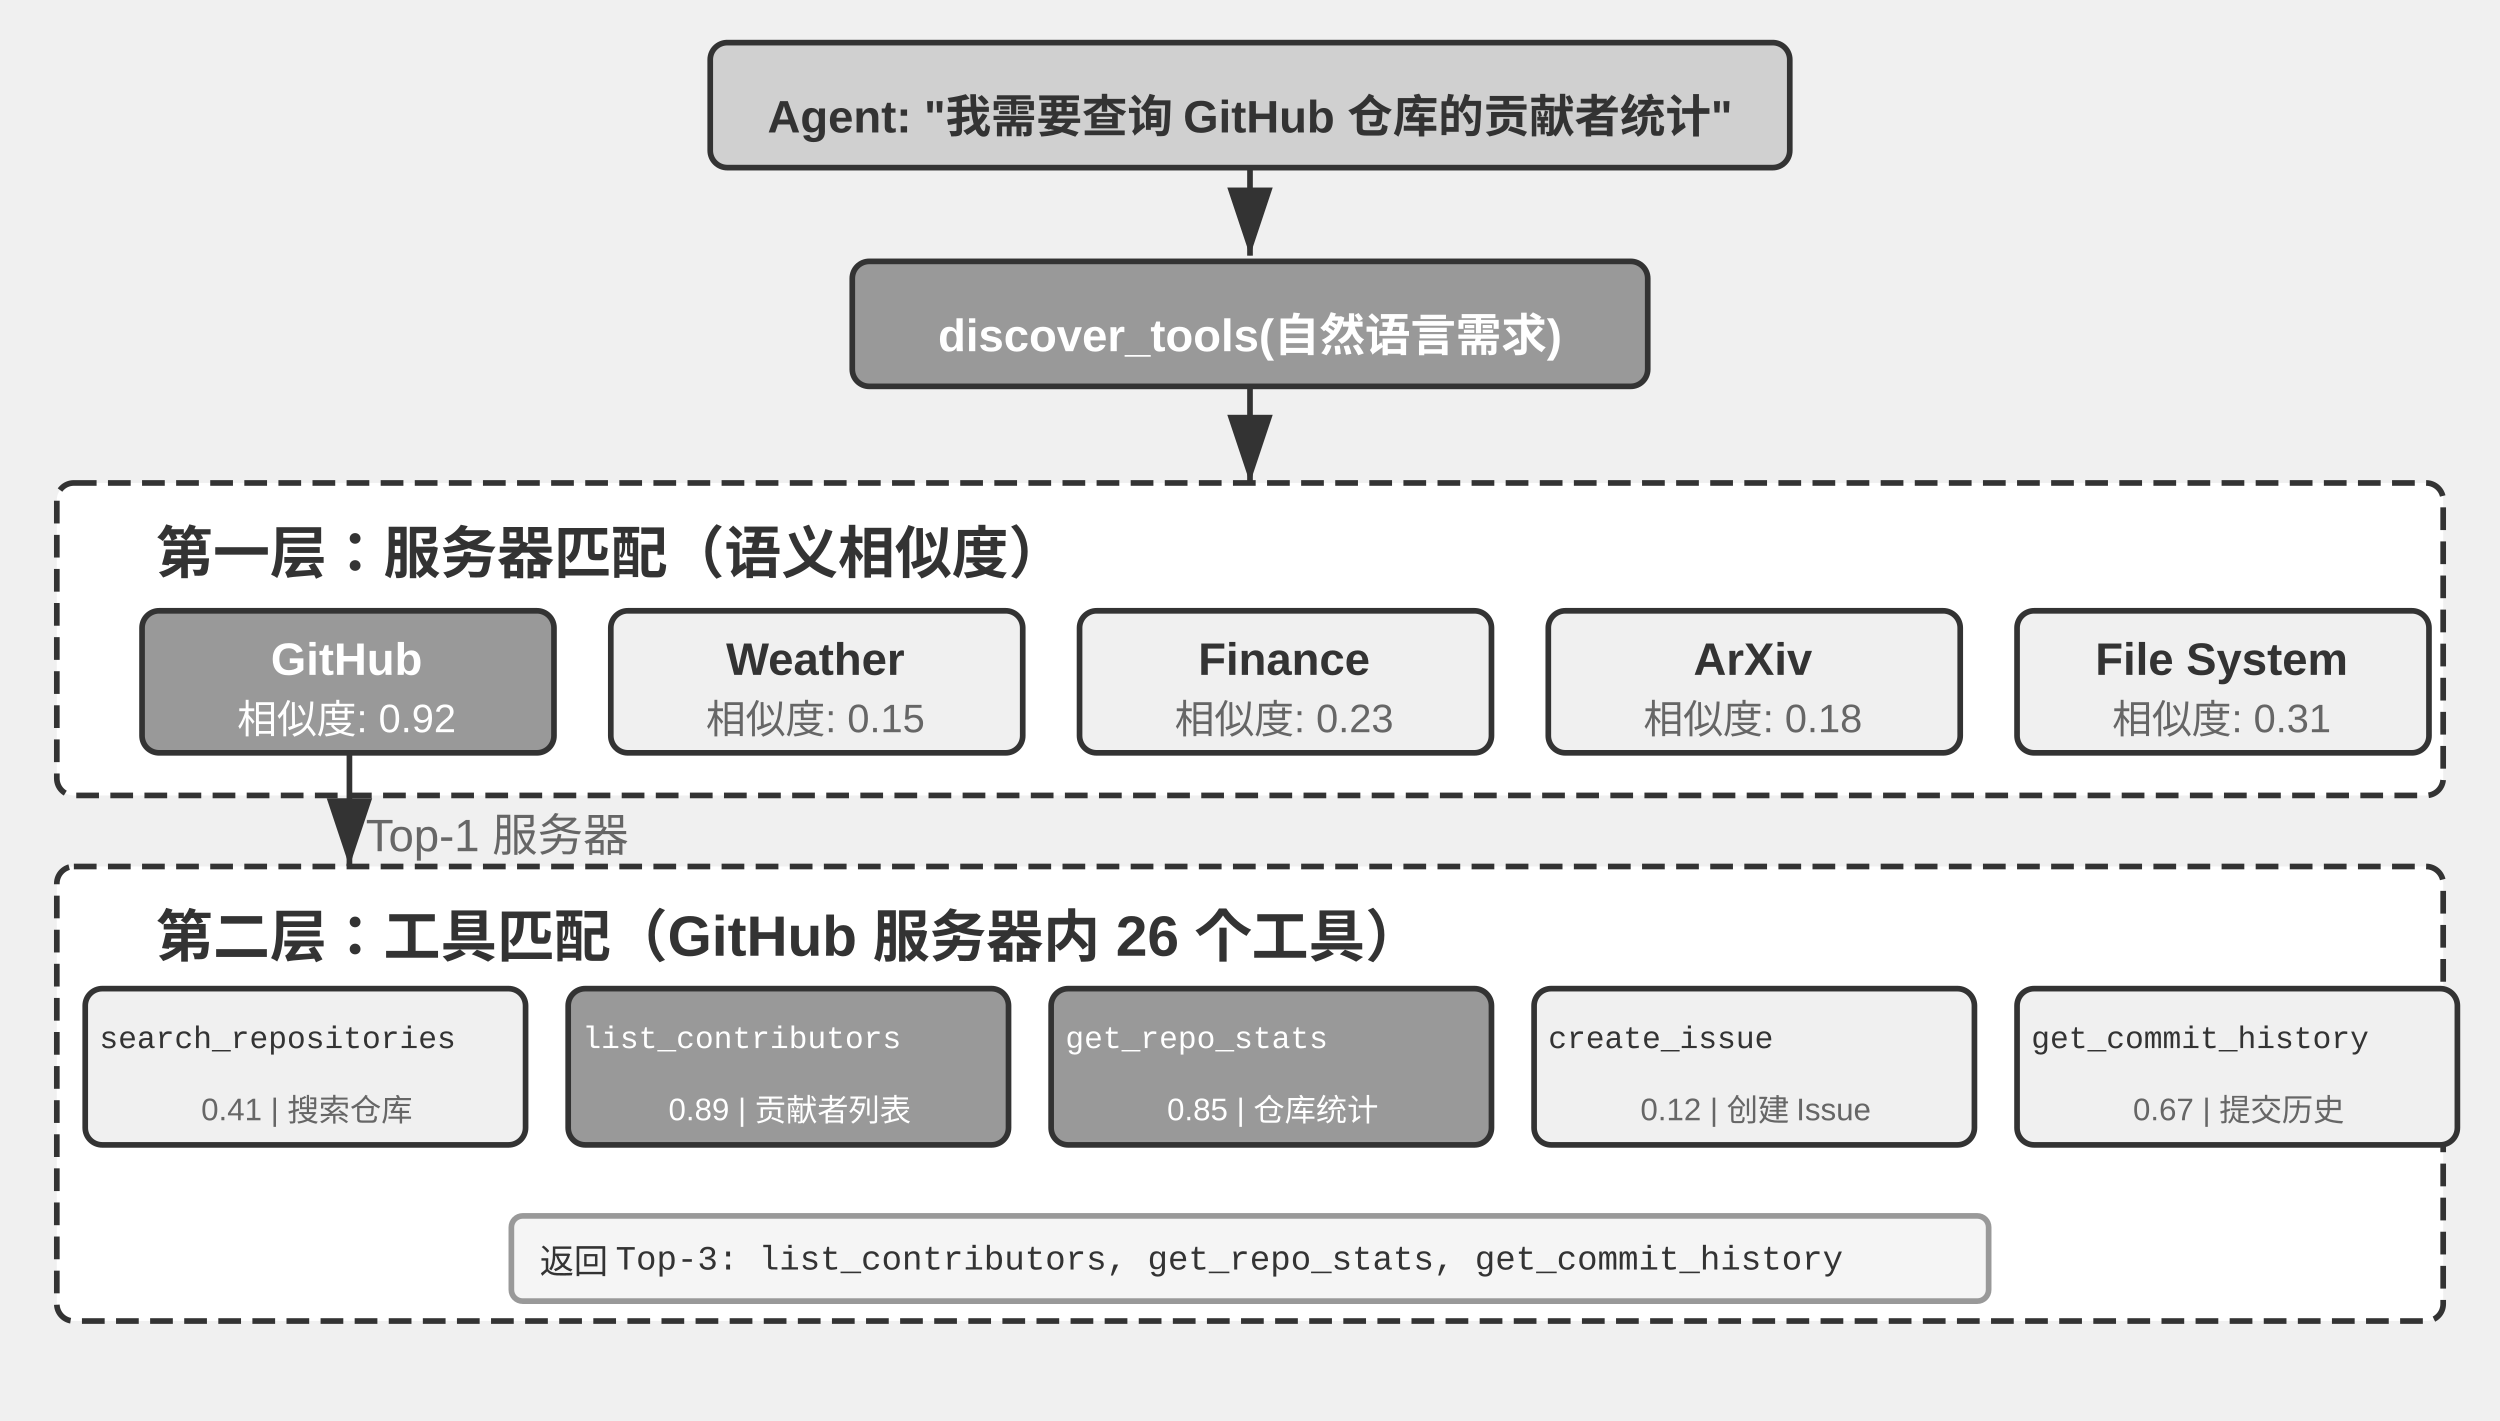
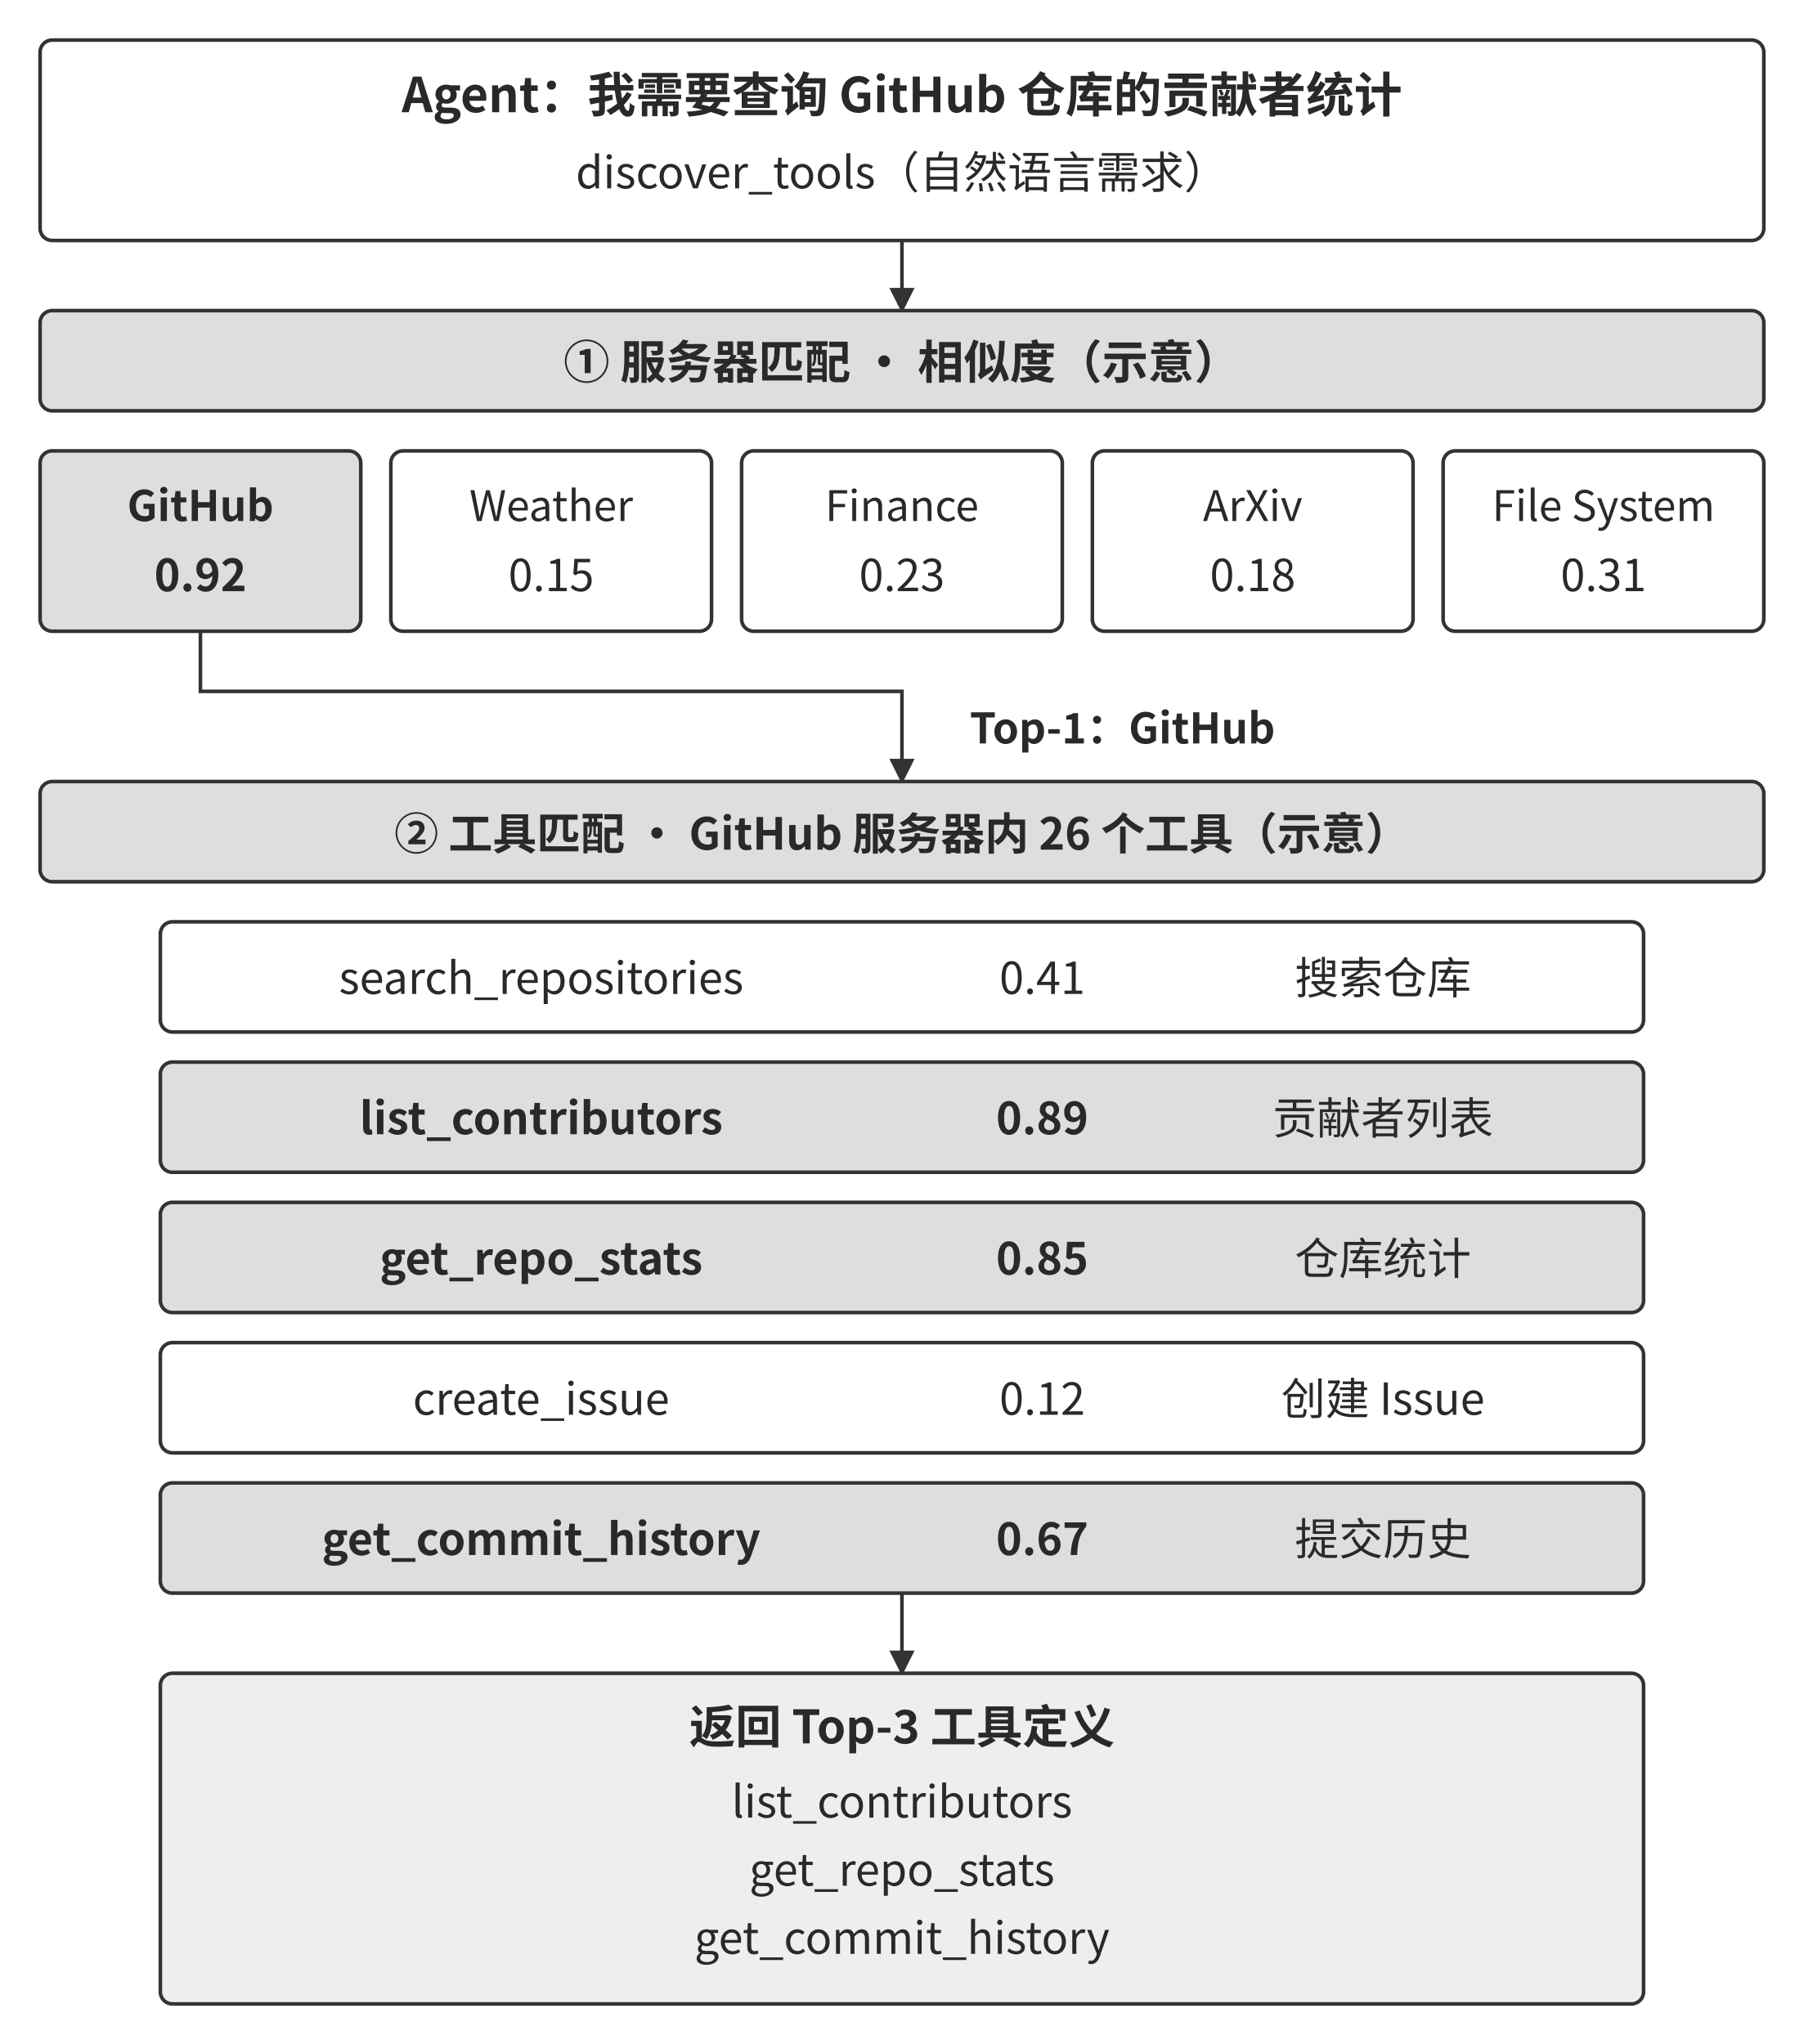
- <svg xmlns="http://www.w3.org/2000/svg" viewBox="0 40 880 500" width="880" height="500" style="background:#ffffff">
+ <svg xmlns="http://www.w3.org/2000/svg" width="150mm" height="170.00mm" viewBox="0 0 900 1020" role="img" aria-labelledby="title desc">
  <defs>
-     <marker id="ah" markerWidth="12" markerHeight="8" refX="12" refY="4" orient="auto">
-       <polygon points="0 0, 12 4, 0 8" fill="#333333" />
-     </marker>
-     <marker id="ah-light" markerWidth="12" markerHeight="8" refX="12" refY="4" orient="auto">
-       <polygon points="0 0, 12 4, 0 8" fill="#999999" />
+     <marker id="arrow" viewBox="0 0 10 10" refX="9" refY="5" markerWidth="7" markerHeight="7" orient="auto-start-reverse">
+       <path d="M0 0 L10 5 L0 10 Z" fill="#333333" />
    </marker>
  </defs>
-   <rect x="250" y="55" width="380" height="44" rx="6" fill="#d0d0d0" stroke="#333333" stroke-width="2" />
-   <text x="440" y="77" font-family="Arial, 'Helvetica Neue', Helvetica, 'PingFang SC', 'Microsoft YaHei', sans-serif" font-size="16" fill="#333333" text-anchor="middle" dominant-baseline="central" font-weight="bold">Agent: "我需要查询 GitHub 仓库的贡献者统计"</text>
-   <line x1="440" y1="99" x2="440" y2="130" stroke="#333333" stroke-width="2" marker-end="url(#ah)" />
-   <rect x="300" y="132" width="280" height="44" rx="6" fill="#999999" stroke="#333333" stroke-width="2" />
-   <text x="440" y="154" font-family="Arial, 'Helvetica Neue', Helvetica, 'PingFang SC', 'Microsoft YaHei', sans-serif" font-size="16" fill="#ffffff" text-anchor="middle" dominant-baseline="central" font-weight="bold">discover_tools(自然语言需求)</text>
-   <line x1="440" y1="176" x2="440" y2="210" stroke="#333333" stroke-width="2" marker-end="url(#ah)" />
-   <rect x="20" y="210" width="840" height="110" rx="6" fill="#ffffff" stroke="#333333" stroke-width="2" stroke-dasharray="8,4" />
-   <text x="55" y="233" font-family="Arial, 'Helvetica Neue', Helvetica, 'PingFang SC', 'Microsoft YaHei', sans-serif" font-size="20" fill="#333333" text-anchor="start" dominant-baseline="central" font-weight="bold">第一层：服务器匹配（语义相似度）</text>
-   <rect x="50" y="255" width="145" height="50" rx="6" fill="#999999" stroke="#333333" stroke-width="2" />
-   <text x="122" y="272" font-family="Arial, 'Helvetica Neue', Helvetica, 'PingFang SC', 'Microsoft YaHei', sans-serif" font-size="16" fill="#ffffff" text-anchor="middle" dominant-baseline="central" font-weight="bold">GitHub</text>
-   <text x="122" y="292" font-family="Arial, 'Helvetica Neue', Helvetica, 'PingFang SC', 'Microsoft YaHei', sans-serif" font-size="14" fill="#ffffff" text-anchor="middle" dominant-baseline="central" font-weight="normal">相似度: 0.92</text>
-   <rect x="215" y="255" width="145" height="50" rx="6" fill="#f0f0f0" stroke="#333333" stroke-width="2" />
-   <text x="287" y="272" font-family="Arial, 'Helvetica Neue', Helvetica, 'PingFang SC', 'Microsoft YaHei', sans-serif" font-size="16" fill="#333333" text-anchor="middle" dominant-baseline="central" font-weight="bold">Weather</text>
-   <text x="287" y="292" font-family="Arial, 'Helvetica Neue', Helvetica, 'PingFang SC', 'Microsoft YaHei', sans-serif" font-size="14" fill="#666666" text-anchor="middle" dominant-baseline="central" font-weight="normal">相似度: 0.15</text>
-   <rect x="380" y="255" width="145" height="50" rx="6" fill="#f0f0f0" stroke="#333333" stroke-width="2" />
-   <text x="452" y="272" font-family="Arial, 'Helvetica Neue', Helvetica, 'PingFang SC', 'Microsoft YaHei', sans-serif" font-size="16" fill="#333333" text-anchor="middle" dominant-baseline="central" font-weight="bold">Finance</text>
-   <text x="452" y="292" font-family="Arial, 'Helvetica Neue', Helvetica, 'PingFang SC', 'Microsoft YaHei', sans-serif" font-size="14" fill="#666666" text-anchor="middle" dominant-baseline="central" font-weight="normal">相似度: 0.23</text>
-   <rect x="545" y="255" width="145" height="50" rx="6" fill="#f0f0f0" stroke="#333333" stroke-width="2" />
-   <text x="617" y="272" font-family="Arial, 'Helvetica Neue', Helvetica, 'PingFang SC', 'Microsoft YaHei', sans-serif" font-size="16" fill="#333333" text-anchor="middle" dominant-baseline="central" font-weight="bold">ArXiv</text>
-   <text x="617" y="292" font-family="Arial, 'Helvetica Neue', Helvetica, 'PingFang SC', 'Microsoft YaHei', sans-serif" font-size="14" fill="#666666" text-anchor="middle" dominant-baseline="central" font-weight="normal">相似度: 0.18</text>
-   <rect x="710" y="255" width="145" height="50" rx="6" fill="#f0f0f0" stroke="#333333" stroke-width="2" />
-   <text x="782" y="272" font-family="Arial, 'Helvetica Neue', Helvetica, 'PingFang SC', 'Microsoft YaHei', sans-serif" font-size="16" fill="#333333" text-anchor="middle" dominant-baseline="central" font-weight="bold">File System</text>
-   <text x="782" y="292" font-family="Arial, 'Helvetica Neue', Helvetica, 'PingFang SC', 'Microsoft YaHei', sans-serif" font-size="14" fill="#666666" text-anchor="middle" dominant-baseline="central" font-weight="normal">相似度: 0.31</text>
-   <line x1="123" y1="305" x2="123" y2="345" stroke="#333333" stroke-width="2" marker-end="url(#ah)" />
-   <text x="175" y="330" font-family="Arial, 'Helvetica Neue', Helvetica, 'PingFang SC', 'Microsoft YaHei', sans-serif" font-size="16" fill="#666666" text-anchor="middle" dominant-baseline="central" font-weight="normal">Top-1 服务器</text>
-   <rect x="20" y="345" width="840" height="160" rx="6" fill="#ffffff" stroke="#333333" stroke-width="2" stroke-dasharray="8,4" />
-   <text x="55" y="368" font-family="Arial, 'Helvetica Neue', Helvetica, 'PingFang SC', 'Microsoft YaHei', sans-serif" font-size="20" fill="#333333" text-anchor="start" dominant-baseline="central" font-weight="bold">第二层：工具匹配（GitHub 服务器内 26 个工具）</text>
-   <rect x="30" y="388" width="155" height="55" rx="6" fill="#f0f0f0" stroke="#333333" stroke-width="2" />
-   <text x="35" y="406" font-family="'Courier New', Courier, monospace" font-size="11" fill="#333333" text-anchor="start" dominant-baseline="central">search_repositories</text>
-   <text x="108" y="428" font-family="Arial, 'Helvetica Neue', Helvetica, 'PingFang SC', 'Microsoft YaHei', sans-serif" font-size="11" fill="#666666" text-anchor="middle" dominant-baseline="central" font-weight="normal">0.41 | 搜索仓库</text>
-   <rect x="200" y="388" width="155" height="55" rx="6" fill="#999999" stroke="#333333" stroke-width="2" />
-   <text x="205" y="406" font-family="'Courier New', Courier, monospace" font-size="11" fill="#ffffff" text-anchor="start" dominant-baseline="central">list_contributors</text>
-   <text x="278" y="428" font-family="Arial, 'Helvetica Neue', Helvetica, 'PingFang SC', 'Microsoft YaHei', sans-serif" font-size="11" fill="#ffffff" text-anchor="middle" dominant-baseline="central" font-weight="normal">0.89 | 贡献者列表</text>
-   <rect x="370" y="388" width="155" height="55" rx="6" fill="#999999" stroke="#333333" stroke-width="2" />
-   <text x="375" y="406" font-family="'Courier New', Courier, monospace" font-size="11" fill="#ffffff" text-anchor="start" dominant-baseline="central">get_repo_stats</text>
-   <text x="448" y="428" font-family="Arial, 'Helvetica Neue', Helvetica, 'PingFang SC', 'Microsoft YaHei', sans-serif" font-size="11" fill="#ffffff" text-anchor="middle" dominant-baseline="central" font-weight="normal">0.85 | 仓库统计</text>
-   <rect x="540" y="388" width="155" height="55" rx="6" fill="#f0f0f0" stroke="#333333" stroke-width="2" />
-   <text x="545" y="406" font-family="'Courier New', Courier, monospace" font-size="11" fill="#333333" text-anchor="start" dominant-baseline="central">create_issue</text>
-   <text x="618" y="428" font-family="Arial, 'Helvetica Neue', Helvetica, 'PingFang SC', 'Microsoft YaHei', sans-serif" font-size="11" fill="#666666" text-anchor="middle" dominant-baseline="central" font-weight="normal">0.12 | 创建 Issue</text>
-   <rect x="710" y="388" width="155" height="55" rx="6" fill="#f0f0f0" stroke="#333333" stroke-width="2" />
-   <text x="715" y="406" font-family="'Courier New', Courier, monospace" font-size="11" fill="#333333" text-anchor="start" dominant-baseline="central">get_commit_history</text>
-   <text x="788" y="428" font-family="Arial, 'Helvetica Neue', Helvetica, 'PingFang SC', 'Microsoft YaHei', sans-serif" font-size="11" fill="#666666" text-anchor="middle" dominant-baseline="central" font-weight="normal">0.67 | 提交历史</text>
-   <rect x="180" y="468" width="520" height="30" rx="4" fill="#f5f5f5" stroke="#999999" stroke-width="2" />
-   <text x="190" y="483" font-family="'Courier New', Courier, monospace" font-size="12" fill="#333333" text-anchor="start" dominant-baseline="central">返回 Top-3: list_contributors, get_repo_stats, get_commit_history</text>
+   <rect width="900" height="1020" fill="#ffffff" />
+   <rect x="20" y="20" width="860" height="100" rx="6" fill="#ffffff" stroke="#333333" stroke-width="1.8" />
+   <text x="450" y="56" text-anchor="middle" font-family="Noto Sans CJK SC,Source Han Sans CN,Microsoft YaHei,sans-serif" font-size="24" font-weight="700" fill="#292929">Agent：我需要查询 GitHub 仓库的贡献者统计</text>
+   <text x="450" y="94" text-anchor="middle" font-family="Noto Sans CJK SC,Source Han Sans CN,Microsoft YaHei,sans-serif" font-size="22" font-weight="400" fill="#292929">discover_tools（自然语言需求）</text>
+   <path d="M 450 120 L 450 155" fill="none" stroke="#333333" stroke-width="1.8" marker-end="url(#arrow)" />
+   <rect x="20" y="155" width="860" height="50" rx="6" fill="#dedede" stroke="#333333" stroke-width="1.8" />
+   <text x="450" y="189" text-anchor="middle" font-family="Noto Sans CJK SC,Source Han Sans CN,Microsoft YaHei,sans-serif" font-size="23" font-weight="700" fill="#292929">① 服务器匹配 · 相似度（示意）</text>
+   <rect x="20" y="225" width="160" height="90" rx="6" fill="#dedede" stroke="#333333" stroke-width="1.8" />
+   <text x="100" y="260" text-anchor="middle" font-family="Noto Sans CJK SC,Source Han Sans CN,Microsoft YaHei,sans-serif" font-size="21" font-weight="700" fill="#292929">GitHub</text>
+   <text x="100" y="295" text-anchor="middle" font-family="Noto Sans CJK SC,Source Han Sans CN,Microsoft YaHei,sans-serif" font-size="22" font-weight="700" fill="#292929">0.92</text>
+   <rect x="195" y="225" width="160" height="90" rx="6" fill="#ffffff" stroke="#333333" stroke-width="1.8" />
+   <text x="275" y="260" text-anchor="middle" font-family="Noto Sans CJK SC,Source Han Sans CN,Microsoft YaHei,sans-serif" font-size="21" font-weight="400" fill="#292929">Weather</text>
+   <text x="275" y="295" text-anchor="middle" font-family="Noto Sans CJK SC,Source Han Sans CN,Microsoft YaHei,sans-serif" font-size="22" font-weight="400" fill="#292929">0.15</text>
+   <rect x="370" y="225" width="160" height="90" rx="6" fill="#ffffff" stroke="#333333" stroke-width="1.8" />
+   <text x="450" y="260" text-anchor="middle" font-family="Noto Sans CJK SC,Source Han Sans CN,Microsoft YaHei,sans-serif" font-size="21" font-weight="400" fill="#292929">Finance</text>
+   <text x="450" y="295" text-anchor="middle" font-family="Noto Sans CJK SC,Source Han Sans CN,Microsoft YaHei,sans-serif" font-size="22" font-weight="400" fill="#292929">0.23</text>
+   <rect x="545" y="225" width="160" height="90" rx="6" fill="#ffffff" stroke="#333333" stroke-width="1.8" />
+   <text x="625" y="260" text-anchor="middle" font-family="Noto Sans CJK SC,Source Han Sans CN,Microsoft YaHei,sans-serif" font-size="21" font-weight="400" fill="#292929">ArXiv</text>
+   <text x="625" y="295" text-anchor="middle" font-family="Noto Sans CJK SC,Source Han Sans CN,Microsoft YaHei,sans-serif" font-size="22" font-weight="400" fill="#292929">0.18</text>
+   <rect x="720" y="225" width="160" height="90" rx="6" fill="#ffffff" stroke="#333333" stroke-width="1.8" />
+   <text x="800" y="260" text-anchor="middle" font-family="Noto Sans CJK SC,Source Han Sans CN,Microsoft YaHei,sans-serif" font-size="21" font-weight="400" fill="#292929">File System</text>
+   <text x="800" y="295" text-anchor="middle" font-family="Noto Sans CJK SC,Source Han Sans CN,Microsoft YaHei,sans-serif" font-size="22" font-weight="400" fill="#292929">0.31</text>
+   <path d="M 100 315 L 100 345 L 450 345 L 450 390" fill="none" stroke="#333333" stroke-width="1.8" marker-end="url(#arrow)" />
+   <text x="560" y="371" text-anchor="middle" font-family="Noto Sans CJK SC,Source Han Sans CN,Microsoft YaHei,sans-serif" font-size="21" font-weight="700" fill="#292929">Top-1：GitHub</text>
+   <rect x="20" y="390" width="860" height="50" rx="6" fill="#dedede" stroke="#333333" stroke-width="1.8" />
+   <text x="450" y="424" text-anchor="middle" font-family="Noto Sans CJK SC,Source Han Sans CN,Microsoft YaHei,sans-serif" font-size="22" font-weight="700" fill="#292929">② 工具匹配 · GitHub 服务器内 26 个工具（示意）</text>
+   <rect x="80" y="460" width="740" height="55" rx="6" fill="#ffffff" stroke="#333333" stroke-width="1.8" />
+   <text x="270" y="496" text-anchor="middle" font-family="Noto Sans CJK SC,Source Han Sans CN,Microsoft YaHei,sans-serif" font-size="22" font-weight="400" fill="#292929">search_repositories</text>
+   <text x="520" y="496" text-anchor="middle" font-family="Noto Sans CJK SC,Source Han Sans CN,Microsoft YaHei,sans-serif" font-size="22" font-weight="400" fill="#292929">0.41</text>
+   <text x="690" y="496" text-anchor="middle" font-family="Noto Sans CJK SC,Source Han Sans CN,Microsoft YaHei,sans-serif" font-size="22" font-weight="400" fill="#292929">搜索仓库</text>
+   <rect x="80" y="530" width="740" height="55" rx="6" fill="#dedede" stroke="#333333" stroke-width="1.8" />
+   <text x="270" y="566" text-anchor="middle" font-family="Noto Sans CJK SC,Source Han Sans CN,Microsoft YaHei,sans-serif" font-size="22" font-weight="700" fill="#292929">list_contributors</text>
+   <text x="520" y="566" text-anchor="middle" font-family="Noto Sans CJK SC,Source Han Sans CN,Microsoft YaHei,sans-serif" font-size="22" font-weight="700" fill="#292929">0.89</text>
+   <text x="690" y="566" text-anchor="middle" font-family="Noto Sans CJK SC,Source Han Sans CN,Microsoft YaHei,sans-serif" font-size="22" font-weight="400" fill="#292929">贡献者列表</text>
+   <rect x="80" y="600" width="740" height="55" rx="6" fill="#dedede" stroke="#333333" stroke-width="1.8" />
+   <text x="270" y="636" text-anchor="middle" font-family="Noto Sans CJK SC,Source Han Sans CN,Microsoft YaHei,sans-serif" font-size="22" font-weight="700" fill="#292929">get_repo_stats</text>
+   <text x="520" y="636" text-anchor="middle" font-family="Noto Sans CJK SC,Source Han Sans CN,Microsoft YaHei,sans-serif" font-size="22" font-weight="700" fill="#292929">0.85</text>
+   <text x="690" y="636" text-anchor="middle" font-family="Noto Sans CJK SC,Source Han Sans CN,Microsoft YaHei,sans-serif" font-size="22" font-weight="400" fill="#292929">仓库统计</text>
+   <rect x="80" y="670" width="740" height="55" rx="6" fill="#ffffff" stroke="#333333" stroke-width="1.8" />
+   <text x="270" y="706" text-anchor="middle" font-family="Noto Sans CJK SC,Source Han Sans CN,Microsoft YaHei,sans-serif" font-size="22" font-weight="400" fill="#292929">create_issue</text>
+   <text x="520" y="706" text-anchor="middle" font-family="Noto Sans CJK SC,Source Han Sans CN,Microsoft YaHei,sans-serif" font-size="22" font-weight="400" fill="#292929">0.12</text>
+   <text x="690" y="706" text-anchor="middle" font-family="Noto Sans CJK SC,Source Han Sans CN,Microsoft YaHei,sans-serif" font-size="22" font-weight="400" fill="#292929">创建 Issue</text>
+   <rect x="80" y="740" width="740" height="55" rx="6" fill="#dedede" stroke="#333333" stroke-width="1.8" />
+   <text x="270" y="776" text-anchor="middle" font-family="Noto Sans CJK SC,Source Han Sans CN,Microsoft YaHei,sans-serif" font-size="22" font-weight="700" fill="#292929">get_commit_history</text>
+   <text x="520" y="776" text-anchor="middle" font-family="Noto Sans CJK SC,Source Han Sans CN,Microsoft YaHei,sans-serif" font-size="22" font-weight="700" fill="#292929">0.67</text>
+   <text x="690" y="776" text-anchor="middle" font-family="Noto Sans CJK SC,Source Han Sans CN,Microsoft YaHei,sans-serif" font-size="22" font-weight="400" fill="#292929">提交历史</text>
+   <path d="M 450 795 L 450 835" fill="none" stroke="#333333" stroke-width="1.8" marker-end="url(#arrow)" />
+   <rect x="80" y="835" width="740" height="165" rx="6" fill="#eeeeee" stroke="#333333" stroke-width="1.8" />
+   <text x="450" y="870" text-anchor="middle" font-family="Noto Sans CJK SC,Source Han Sans CN,Microsoft YaHei,sans-serif" font-size="23" font-weight="700" fill="#292929">返回 Top-3 工具定义</text>
+   <text x="450" y="907" text-anchor="middle" font-family="Noto Sans CJK SC,Source Han Sans CN,Microsoft YaHei,sans-serif" font-size="22" font-weight="400" fill="#292929">list_contributors</text>
+   <text x="450" y="941" text-anchor="middle" font-family="Noto Sans CJK SC,Source Han Sans CN,Microsoft YaHei,sans-serif" font-size="22" font-weight="400" fill="#292929">get_repo_stats</text>
+   <text x="450" y="975" text-anchor="middle" font-family="Noto Sans CJK SC,Source Han Sans CN,Microsoft YaHei,sans-serif" font-size="22" font-weight="400" fill="#292929">get_commit_history</text>
</svg>
